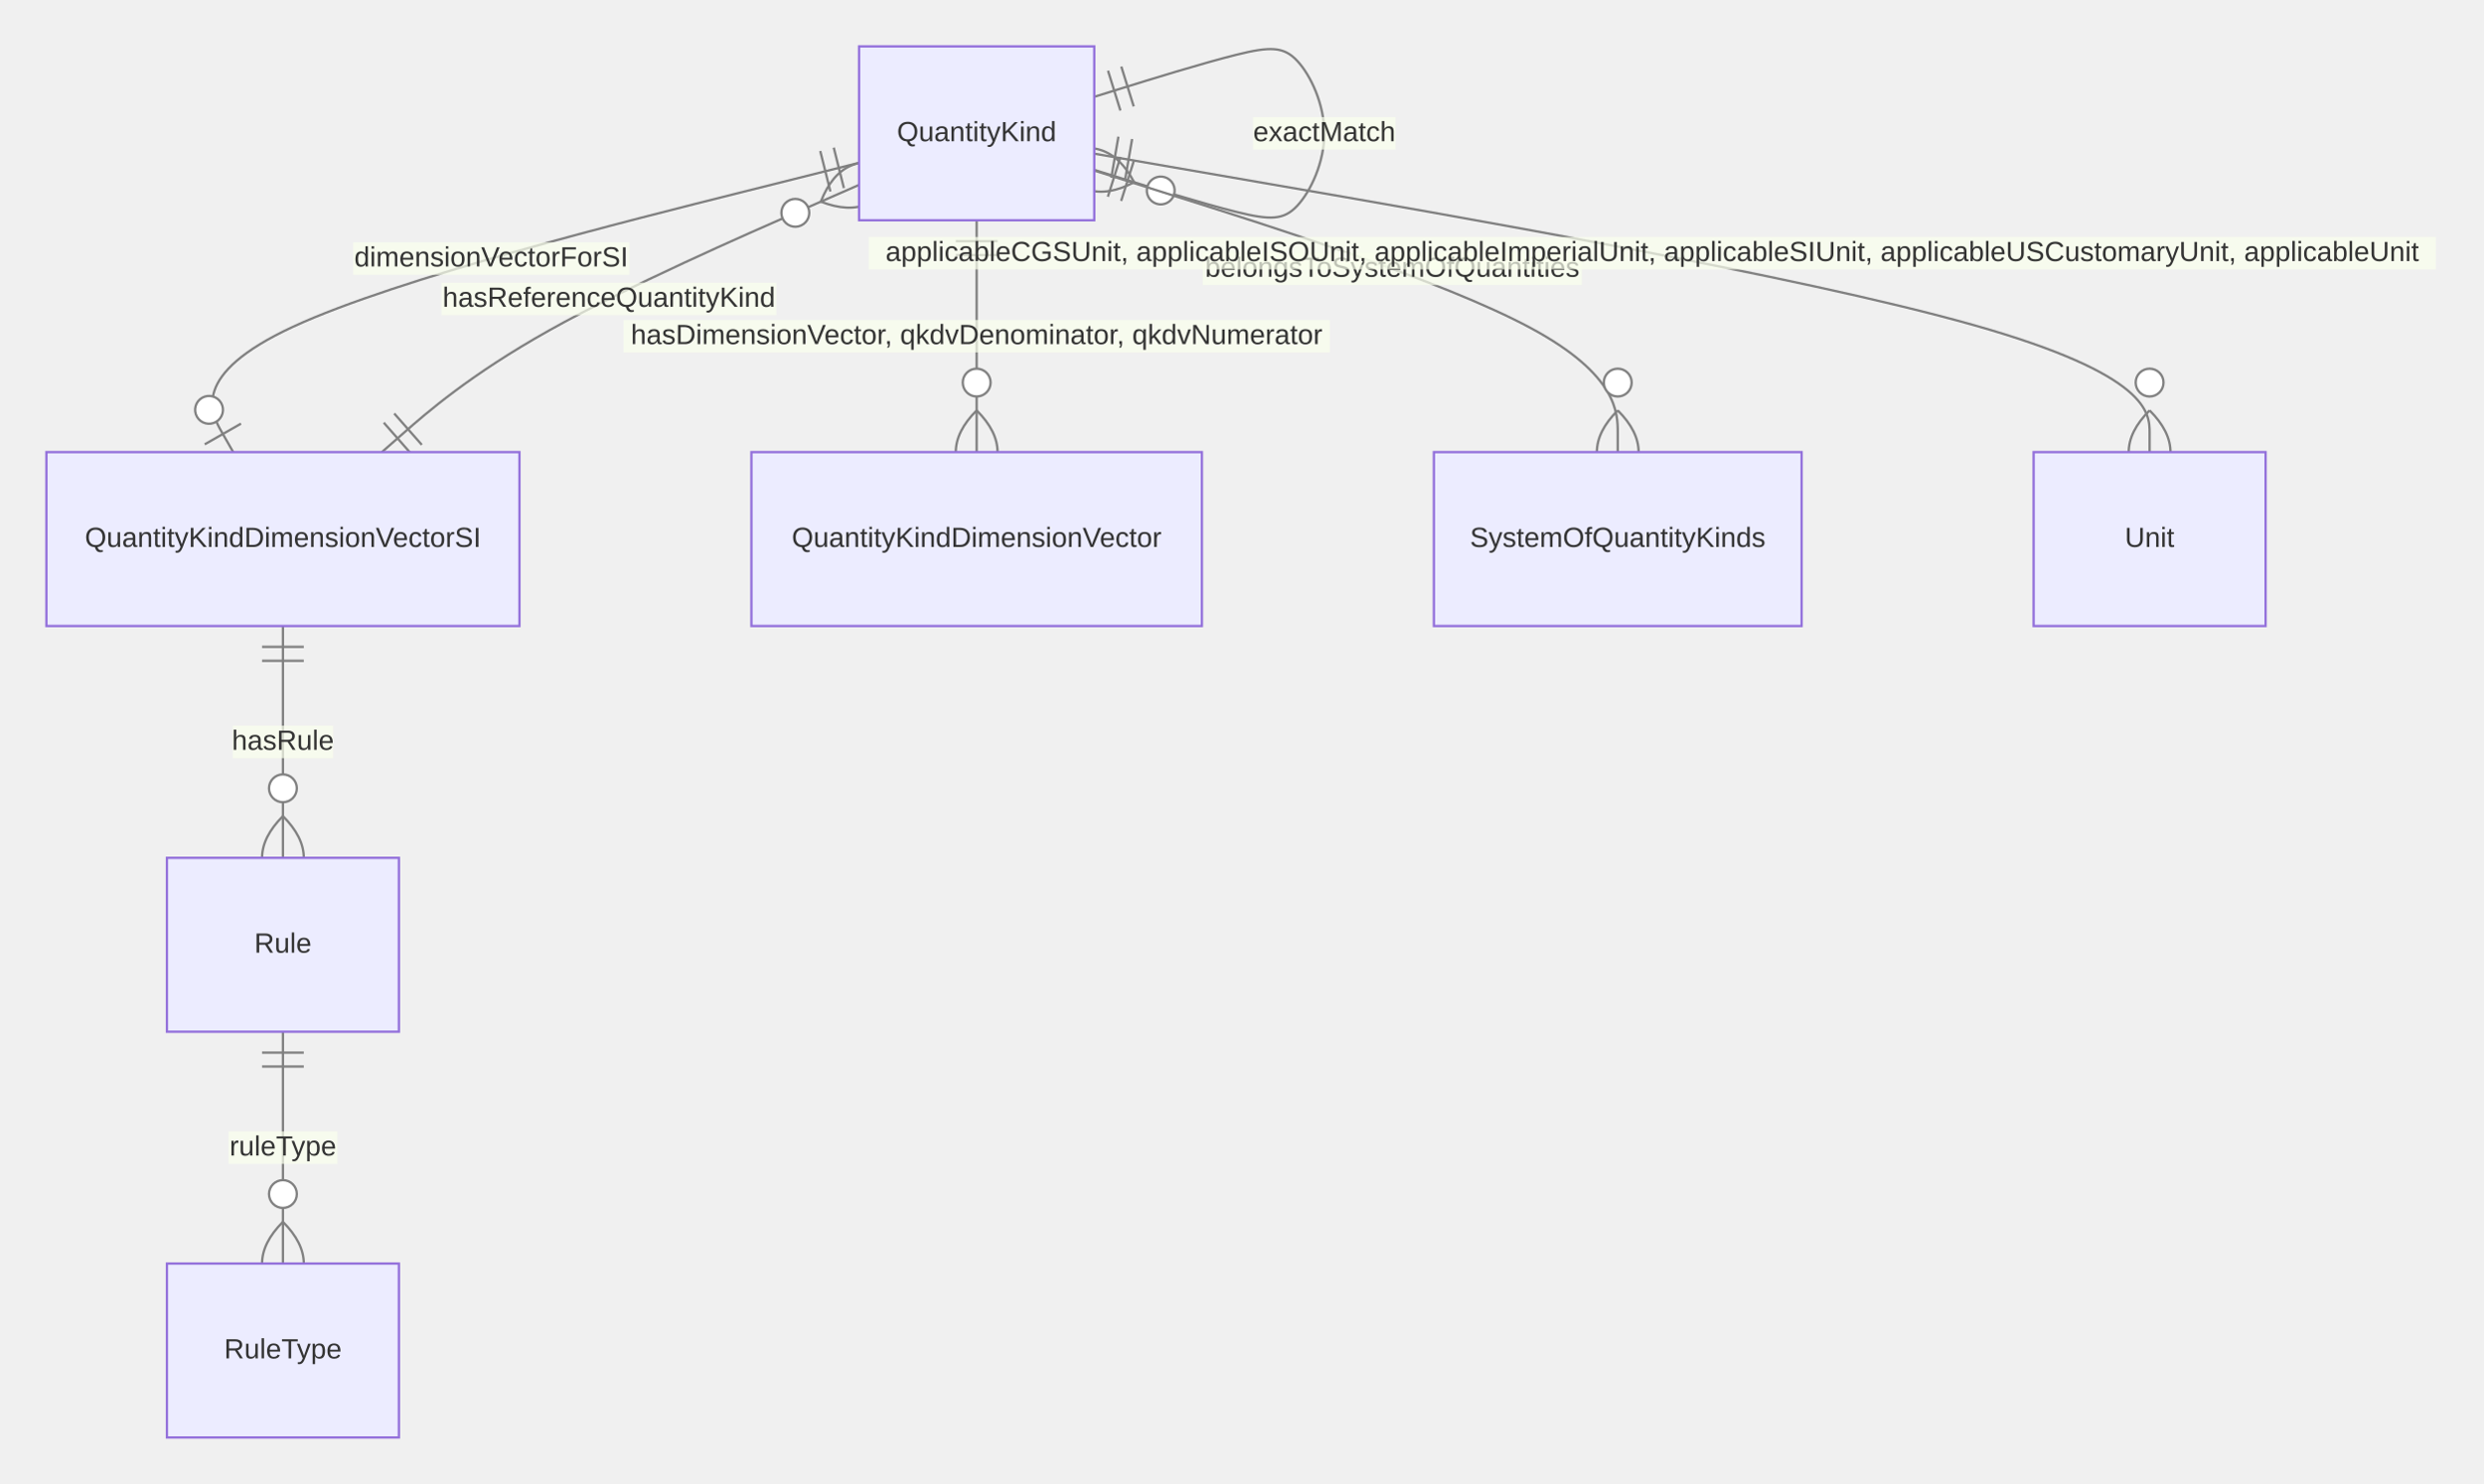
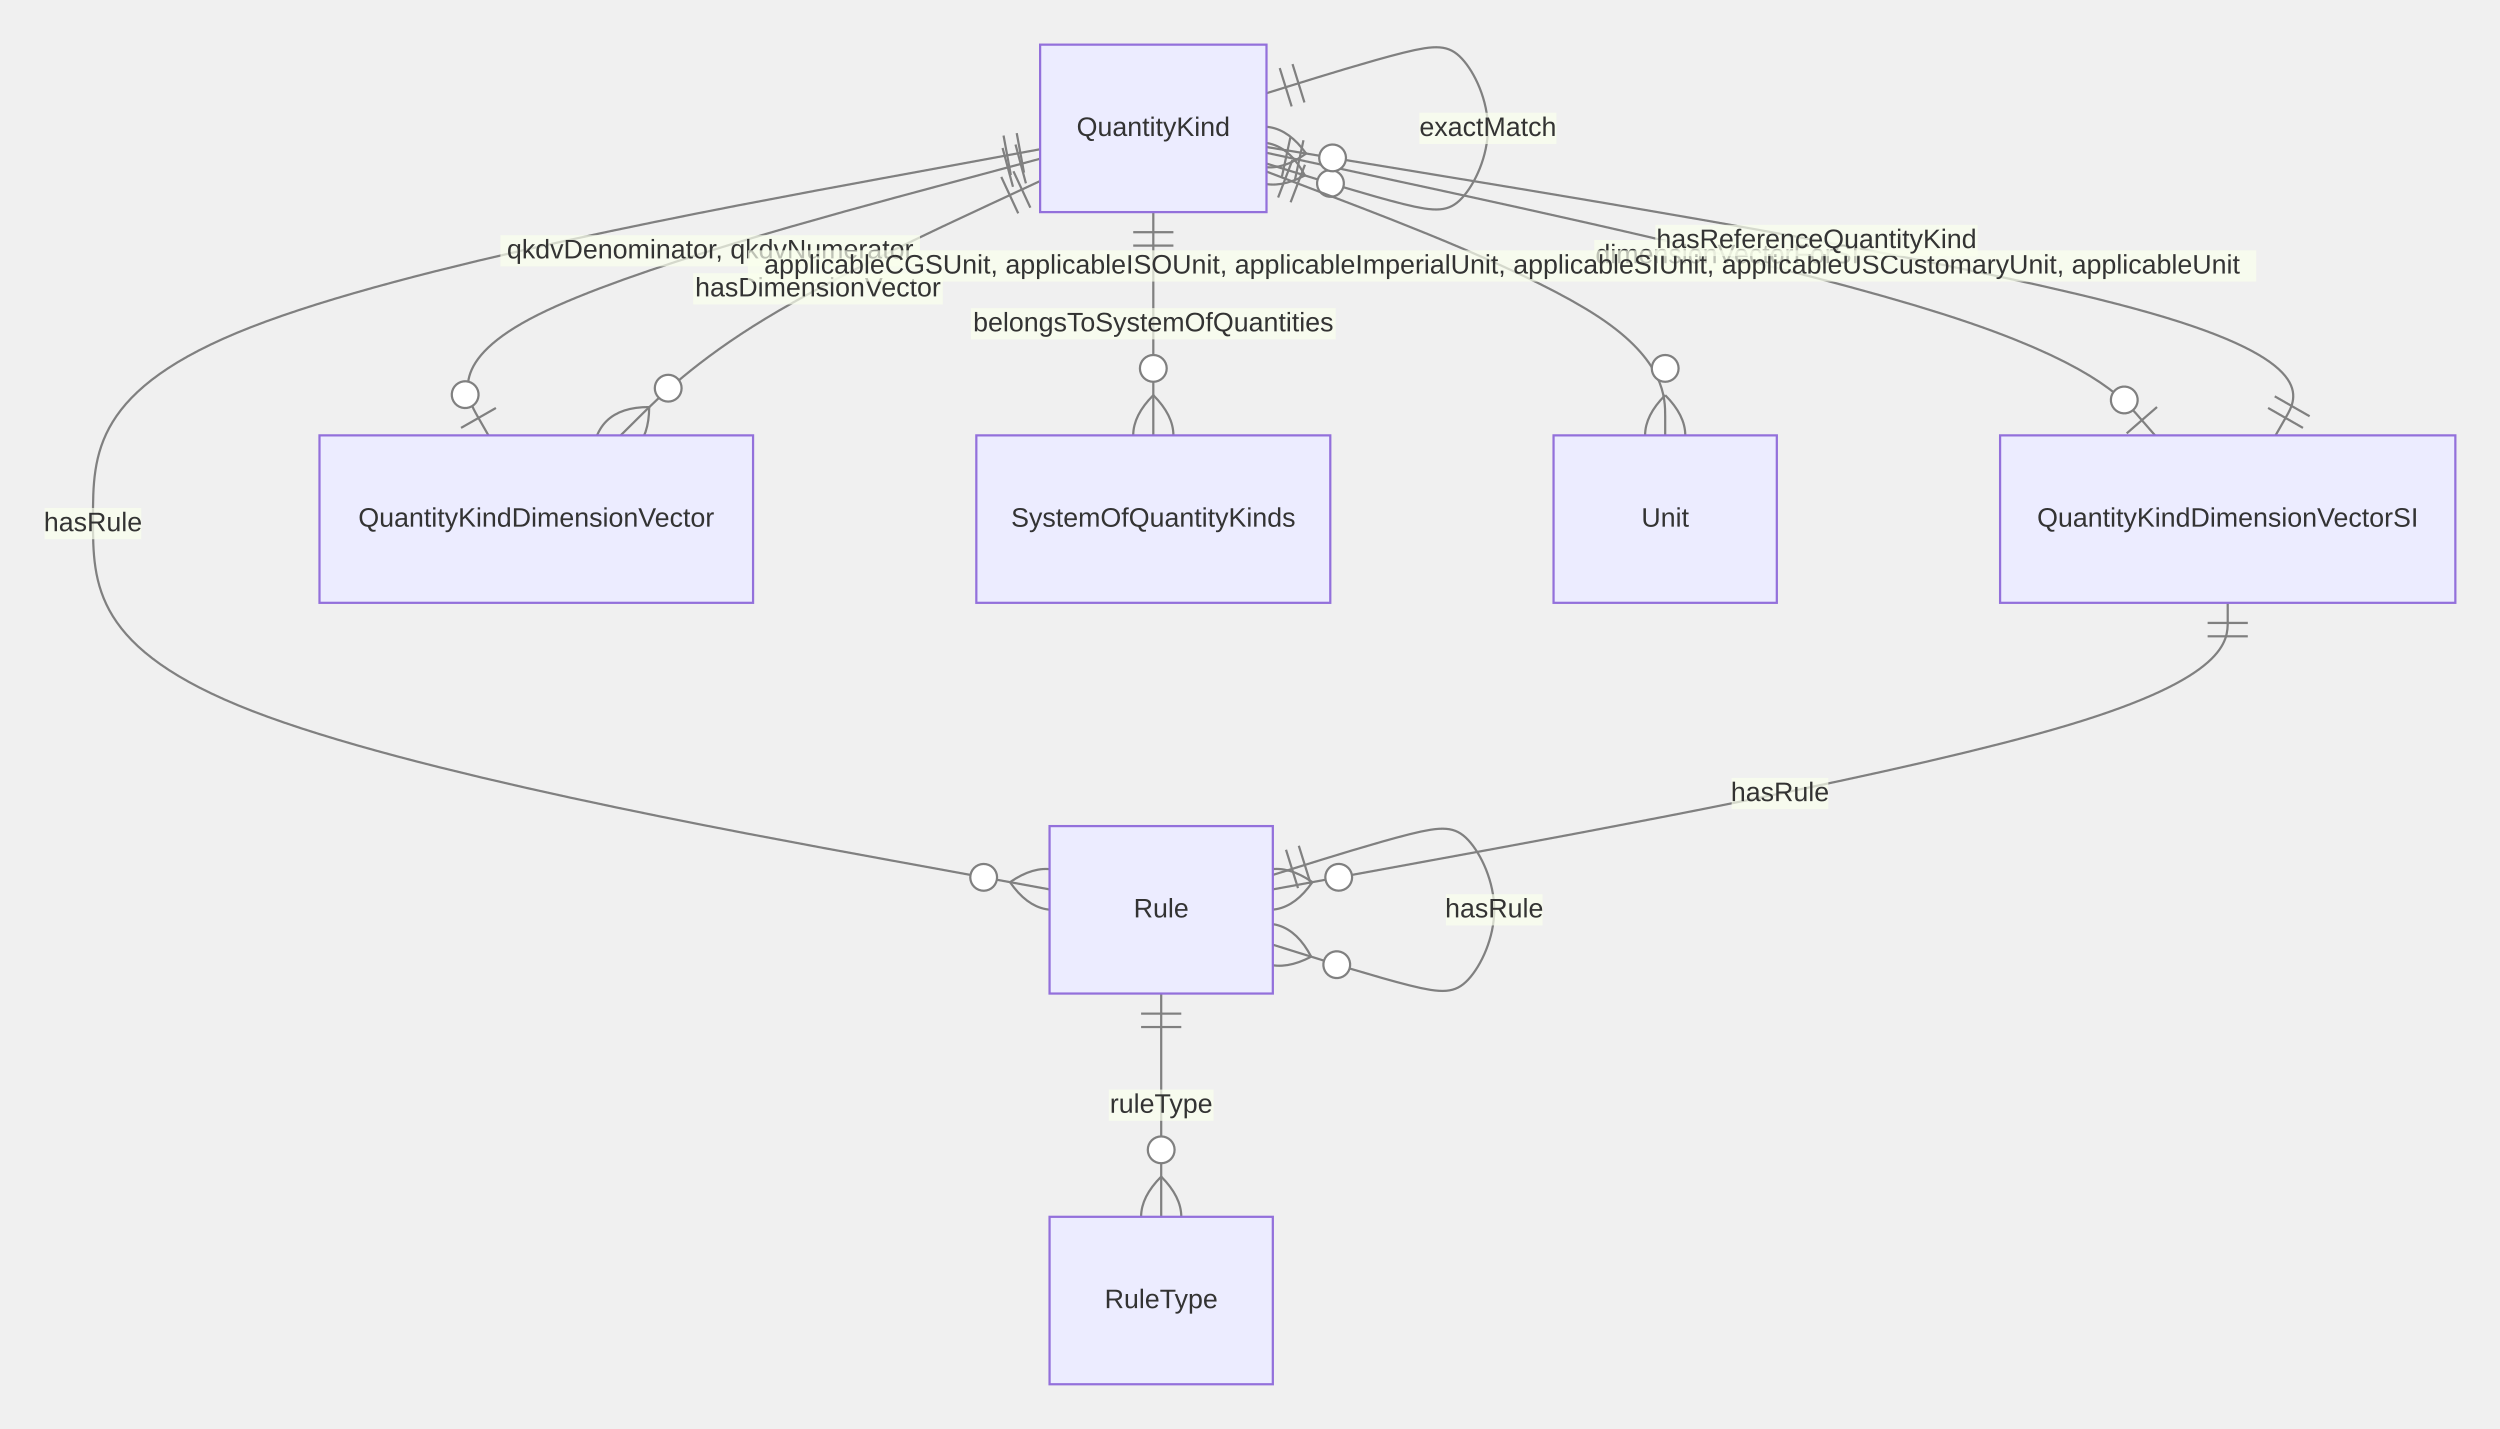
- <svg xmlns="http://www.w3.org/2000/svg" aria-roledescription="er" role="graphics-document document" viewBox="0 0 1070.342 640" height="640" width="1070.342" id="container">
+ <svg xmlns="http://www.w3.org/2000/svg" aria-roledescription="er" role="graphics-document document" viewBox="-123.099 0 1119.731 640" height="640" width="1119.731" id="container">
  <style>#container{font-family:"trebuchet ms",verdana,arial,sans-serif;font-size:16px;fill:#333;}#container .error-icon{fill:#552222;}#container .error-text{fill:#552222;stroke:#552222;}#container .edge-thickness-normal{stroke-width:1px;}#container .edge-thickness-thick{stroke-width:3.5px;}#container .edge-pattern-solid{stroke-dasharray:0;}#container .edge-thickness-invisible{stroke-width:0;fill:none;}#container .edge-pattern-dashed{stroke-dasharray:3;}#container .edge-pattern-dotted{stroke-dasharray:2;}#container .marker{fill:#333333;stroke:#333333;}#container .marker.cross{stroke:#333333;}#container svg{font-family:"trebuchet ms",verdana,arial,sans-serif;font-size:16px;}#container p{margin:0;}#container .entityBox{fill:#ECECFF;stroke:#9370DB;}#container .attributeBoxOdd{fill:#ffffff;stroke:#9370DB;}#container .attributeBoxEven{fill:#f2f2f2;stroke:#9370DB;}#container .relationshipLabelBox{fill:hsl(80, 100%, 96.275%);opacity:0.7;background-color:hsl(80, 100%, 96.275%);}#container .relationshipLabelBox rect{opacity:0.5;}#container .relationshipLine{stroke:#333333;}#container .entityTitleText{text-anchor:middle;font-size:18px;fill:#333;}#container #MD_PARENT_START{fill:#f5f5f5!important;stroke:#333333!important;stroke-width:1;}#container #MD_PARENT_END{fill:#f5f5f5!important;stroke:#333333!important;stroke-width:1;}#container :root{--mermaid-font-family:"trebuchet ms",verdana,arial,sans-serif;}</style>
  <g />
  <defs>
    <marker orient="auto" markerHeight="240" markerWidth="190" refY="7" refX="0" id="MD_PARENT_START">
      <path d="M 18,7 L9,13 L1,7 L9,1 Z" />
    </marker>
  </defs>
  <defs>
    <marker orient="auto" markerHeight="28" markerWidth="20" refY="7" refX="19" id="MD_PARENT_END">
      <path d="M 18,7 L9,13 L1,7 L9,1 Z" />
    </marker>
  </defs>
  <defs>
    <marker orient="auto" markerHeight="18" markerWidth="18" refY="9" refX="0" id="ONLY_ONE_START">
      <path d="M9,0 L9,18 M15,0 L15,18" fill="none" stroke="gray" />
    </marker>
  </defs>
  <defs>
    <marker orient="auto" markerHeight="18" markerWidth="18" refY="9" refX="18" id="ONLY_ONE_END">
      <path d="M3,0 L3,18 M9,0 L9,18" fill="none" stroke="gray" />
    </marker>
  </defs>
  <defs>
    <marker orient="auto" markerHeight="18" markerWidth="30" refY="9" refX="0" id="ZERO_OR_ONE_START">
      <circle r="6" cy="9" cx="21" fill="white" stroke="gray" />
      <path d="M9,0 L9,18" fill="none" stroke="gray" />
    </marker>
  </defs>
  <defs>
    <marker orient="auto" markerHeight="18" markerWidth="30" refY="9" refX="30" id="ZERO_OR_ONE_END">
      <circle r="6" cy="9" cx="9" fill="white" stroke="gray" />
      <path d="M21,0 L21,18" fill="none" stroke="gray" />
    </marker>
  </defs>
  <defs>
    <marker orient="auto" markerHeight="36" markerWidth="45" refY="18" refX="18" id="ONE_OR_MORE_START">
      <path d="M0,18 Q 18,0 36,18 Q 18,36 0,18 M42,9 L42,27" fill="none" stroke="gray" />
    </marker>
  </defs>
  <defs>
    <marker orient="auto" markerHeight="36" markerWidth="45" refY="18" refX="27" id="ONE_OR_MORE_END">
      <path d="M3,9 L3,27 M9,18 Q27,0 45,18 Q27,36 9,18" fill="none" stroke="gray" />
    </marker>
  </defs>
  <defs>
    <marker orient="auto" markerHeight="36" markerWidth="57" refY="18" refX="18" id="ZERO_OR_MORE_START">
      <circle r="6" cy="18" cx="48" fill="white" stroke="gray" />
      <path d="M0,18 Q18,0 36,18 Q18,36 0,18" fill="none" stroke="gray" />
    </marker>
  </defs>
  <defs>
    <marker orient="auto" markerHeight="36" markerWidth="57" refY="18" refX="39" id="ZERO_OR_MORE_END">
      <circle r="6" cy="18" cx="9" fill="white" stroke="gray" />
      <path d="M21,18 Q39,0 57,18 Q39,36 21,18" fill="none" stroke="gray" />
    </marker>
  </defs>
-   <path style="stroke: gray; fill: none;" marker-start="url(#ONLY_ONE_START)" marker-end="url(#ZERO_OR_ONE_END)" d="M370.307,70.208L320.582,82.674C270.856,95.139,171.405,120.069,126.441,140.868C81.477,161.667,91.001,178.333,95.763,186.667L100.525,195" class="er relationshipLine" />
-   <path style="stroke: gray; fill: none;" marker-start="url(#ONLY_ONE_START)" marker-end="url(#ZERO_OR_MORE_END)" d="M471.698,41.749L483.365,38.124C495.031,34.499,518.365,27.25,532.948,23.625C547.531,20,553.365,20,559.198,26.25C565.031,32.5,570.865,45,570.865,57.5C570.865,70,565.031,82.5,559.198,88.75C553.365,95,547.531,95,532.948,91.375C518.365,87.75,495.031,80.501,483.365,76.876L471.698,73.251" class="er relationshipLine" />
-   <path style="stroke: gray; fill: none;" marker-start="url(#ONLY_ONE_START)" marker-end="url(#ZERO_OR_MORE_END)" d="M421.003,95L421.003,103.333C421.003,111.667,421.003,128.333,421.003,145C421.003,161.667,421.003,178.333,421.003,186.667L421.003,195" class="er relationshipLine" />
-   <path style="stroke: gray; fill: none;" marker-start="url(#ONLY_ONE_START)" marker-end="url(#ZERO_OR_MORE_END)" d="M471.698,73.551L509.309,85.459C546.921,97.367,622.143,121.184,659.754,141.425C697.366,161.667,697.366,178.333,697.366,186.667L697.366,195" class="er relationshipLine" />
-   <path style="stroke: gray; fill: none;" marker-start="url(#ONLY_ONE_START)" marker-end="url(#ZERO_OR_MORE_END)" d="M471.698,66.273L547.52,79.394C623.343,92.515,774.987,118.758,850.81,140.212C926.632,161.667,926.632,178.333,926.632,186.667L926.632,195" class="er relationshipLine" />
-   <path style="stroke: gray; fill: none;" marker-start="url(#ONLY_ONE_START)" marker-end="url(#ZERO_OR_MORE_END)" d="M164.607,195L174.085,186.667C183.564,178.333,202.521,161.667,236.804,142.455C271.088,123.244,320.698,101.488,345.503,90.61L370.307,79.732" class="er relationshipLine" />
-   <path style="stroke: gray; fill: none;" marker-start="url(#ONLY_ONE_START)" marker-end="url(#ZERO_OR_MORE_END)" d="M121.953,270L121.953,278.333C121.953,286.667,121.953,303.333,121.953,320C121.953,336.667,121.953,353.333,121.953,361.667L121.953,370" class="er relationshipLine" />
-   <path style="stroke: gray; fill: none;" marker-start="url(#ONLY_ONE_START)" marker-end="url(#ZERO_OR_MORE_END)" d="M121.953,445L121.953,453.333C121.953,461.667,121.953,478.333,121.953,495C121.953,511.667,121.953,528.333,121.953,536.667L121.953,545" class="er relationshipLine" />
-   <g transform="translate(370.3075,20 )" id="entity-QuantityKind-6f79b338-e354-5d95-8035-8883644476ff">
+   <path style="stroke: gray; fill: none;" marker-start="url(#ONLY_ONE_START)" marker-end="url(#ZERO_OR_ONE_END)" d="M342.764,71.092L296.82,83.41C250.875,95.728,158.986,120.364,117.803,141.015C76.62,161.667,86.144,178.333,90.906,186.667L95.668,195" class="er relationshipLine" />
+   <path style="stroke: gray; fill: none;" marker-start="url(#ONLY_ONE_START)" marker-end="url(#ZERO_OR_ONE_END)" d="M444.155,68.446L503.246,81.205C562.337,93.964,680.52,119.482,746.847,140.574C813.174,161.667,827.646,178.333,834.882,186.667L842.118,195" class="er relationshipLine" />
+   <path style="stroke: gray; fill: none;" marker-start="url(#ONLY_ONE_START)" marker-end="url(#ZERO_OR_MORE_END)" d="M444.155,41.749L455.821,38.124C467.488,34.499,490.821,27.25,505.405,23.625C519.988,20,525.821,20,531.655,26.25C537.488,32.5,543.321,45,543.321,57.5C543.321,70,537.488,82.5,531.655,88.75C525.821,95,519.988,95,505.405,91.375C490.821,87.75,467.488,80.501,455.821,76.876L444.155,73.251" class="er relationshipLine" />
+   <path style="stroke: gray; fill: none;" marker-start="url(#ONLY_ONE_START)" marker-end="url(#ZERO_OR_MORE_END)" d="M342.764,81.072L319.85,91.727C296.935,102.381,251.107,123.691,219.794,142.679C188.482,161.667,171.685,178.333,163.287,186.667L154.889,195" class="er relationshipLine" />
+   <path style="stroke: gray; fill: none;" marker-start="url(#ONLY_ONE_START)" marker-end="url(#ZERO_OR_MORE_END)" d="M342.764,66.84L272.062,79.867C201.359,92.894,59.954,118.947,-10.749,146.557C-81.452,174.167,-81.452,203.333,-81.452,232.5C-81.452,261.667,-81.452,290.833,-10.044,318.476C61.363,346.119,204.177,372.237,275.585,385.296L346.992,398.356" class="er relationshipLine" />
+   <path style="stroke: gray; fill: none;" marker-start="url(#ONLY_ONE_START)" marker-end="url(#ZERO_OR_MORE_END)" d="M393.46,95L393.46,103.333C393.46,111.667,393.46,128.333,393.46,145C393.46,161.667,393.46,178.333,393.46,186.667L393.46,195" class="er relationshipLine" />
+   <path style="stroke: gray; fill: none;" marker-start="url(#ONLY_ONE_START)" marker-end="url(#ZERO_OR_MORE_END)" d="M444.155,76.848L473.917,88.207C503.679,99.565,563.202,122.283,592.964,141.975C622.726,161.667,622.726,178.333,622.726,186.667L622.726,195" class="er relationshipLine" />
+   <path style="stroke: gray; fill: none;" marker-start="url(#ONLY_ONE_START)" marker-end="url(#ZERO_OR_MORE_END)" d="M896.108,195L900.87,186.667C905.631,178.333,915.155,161.667,839.83,140.142C764.504,118.617,604.33,92.234,524.242,79.042L444.155,65.85" class="er relationshipLine" />
+   <path style="stroke: gray; fill: none;" marker-start="url(#ONLY_ONE_START)" marker-end="url(#ZERO_OR_MORE_END)" d="M874.679,270L874.679,278.333C874.679,286.667,874.679,303.333,803.398,324.724C732.117,346.114,589.554,372.228,518.273,385.284L446.992,398.341" class="er relationshipLine" />
+   <path style="stroke: gray; fill: none;" marker-start="url(#ONLY_ONE_START)" marker-end="url(#ZERO_OR_MORE_END)" d="M446.992,391.875L458.659,388.229C470.325,384.583,493.659,377.292,508.242,373.646C522.825,370,528.659,370,534.492,376.25C540.325,382.5,546.159,395,546.159,407.5C546.159,420,540.325,432.5,534.492,438.75C528.659,445,522.825,445,508.242,441.354C493.659,437.708,470.325,430.417,458.659,426.771L446.992,423.125" class="er relationshipLine" />
+   <path style="stroke: gray; fill: none;" marker-start="url(#ONLY_ONE_START)" marker-end="url(#ZERO_OR_MORE_END)" d="M396.992,445L396.992,453.333C396.992,461.667,396.992,478.333,396.992,495C396.992,511.667,396.992,528.333,396.992,536.667L396.992,545" class="er relationshipLine" />
+   <g transform="translate(342.7642,20 )" id="entity-QuantityKind-6f79b338-e354-5d95-8035-8883644476ff">
    <rect height="75" width="101.391" y="0" x="0" class="er entityBox" />
    <text style="dominant-baseline: middle; text-anchor: middle; font-size: 12px;" transform="translate(50.69531,37.5)" y="0" x="0" id="text-entity-QuantityKind-6f79b338-e354-5d95-8035-8883644476ff" class="er entityLabel">QuantityKind</text>
  </g>
-   <g transform="translate(20,195 )" id="entity-QuantityKindDimensionVectorSI-2681a9c0-d385-5c75-b278-85a805bca5b5">
+   <g transform="translate(772.7259,195 )" id="entity-QuantityKindDimensionVectorSI-2681a9c0-d385-5c75-b278-85a805bca5b5">
    <rect height="75" width="203.906" y="0" x="0" class="er entityBox" />
    <text style="dominant-baseline: middle; text-anchor: middle; font-size: 12px;" transform="translate(101.9531,37.5)" y="0" x="0" id="text-entity-QuantityKindDimensionVectorSI-2681a9c0-d385-5c75-b278-85a805bca5b5" class="er entityLabel">QuantityKindDimensionVectorSI</text>
  </g>
-   <g transform="translate(71.95312,370 )" id="entity-Rule-886caf8e-59ff-5db3-a492-27242971196f">
+   <g transform="translate(346.9919,370 )" id="entity-Rule-886caf8e-59ff-5db3-a492-27242971196f">
    <rect height="75" width="100" y="0" x="0" class="er entityBox" />
    <text style="dominant-baseline: middle; text-anchor: middle; font-size: 12px;" transform="translate(50,37.5)" y="0" x="0" id="text-entity-Rule-886caf8e-59ff-5db3-a492-27242971196f" class="er entityLabel">Rule</text>
  </g>
-   <g transform="translate(323.9062,195 )" id="entity-QuantityKindDimensionVector-bfa1bf26-fcae-516f-8f63-2f454f3dac1b">
+   <g transform="translate(20,195 )" id="entity-QuantityKindDimensionVector-bfa1bf26-fcae-516f-8f63-2f454f3dac1b">
    <rect height="75" width="194.193" y="0" x="0" class="er entityBox" />
    <text style="dominant-baseline: middle; text-anchor: middle; font-size: 12px;" transform="translate(97.09654,37.5)" y="0" x="0" id="text-entity-QuantityKindDimensionVector-bfa1bf26-fcae-516f-8f63-2f454f3dac1b" class="er entityLabel">QuantityKindDimensionVector</text>
  </g>
-   <g transform="translate(618.0993,195 )" id="entity-SystemOfQuantityKinds-09c2a533-d4ff-5ffb-9642-53498359216a">
+   <g transform="translate(314.1931,195 )" id="entity-SystemOfQuantityKinds-09c2a533-d4ff-5ffb-9642-53498359216a">
    <rect height="75" width="158.533" y="0" x="0" class="er entityBox" />
    <text style="dominant-baseline: middle; text-anchor: middle; font-size: 12px;" transform="translate(79.26643,37.5)" y="0" x="0" id="text-entity-SystemOfQuantityKinds-09c2a533-d4ff-5ffb-9642-53498359216a" class="er entityLabel">SystemOfQuantityKinds</text>
  </g>
-   <g transform="translate(876.6322,195 )" id="entity-Unit-c57ac1ea-0a24-509a-a80e-23f8c03ca739">
+   <g transform="translate(572.7259,195 )" id="entity-Unit-c57ac1ea-0a24-509a-a80e-23f8c03ca739">
    <rect height="75" width="100" y="0" x="0" class="er entityBox" />
    <text style="dominant-baseline: middle; text-anchor: middle; font-size: 12px;" transform="translate(50,37.5)" y="0" x="0" id="text-entity-Unit-c57ac1ea-0a24-509a-a80e-23f8c03ca739" class="er entityLabel">Unit</text>
  </g>
-   <g transform="translate(71.95312,545 )" id="entity-RuleType-d54df1a6-a17d-5920-9344-6f805c739e55">
+   <g transform="translate(346.9919,545 )" id="entity-RuleType-d54df1a6-a17d-5920-9344-6f805c739e55">
    <rect height="75" width="100" y="0" x="0" class="er entityBox" />
    <text style="dominant-baseline: middle; text-anchor: middle; font-size: 12px;" transform="translate(50,37.5)" y="0" x="0" id="text-entity-RuleType-d54df1a6-a17d-5920-9344-6f805c739e55" class="er entityLabel">RuleType</text>
  </g>
-   <rect height="14" width="119.078" y="104.505" x="152.198" class="er relationshipLabelBox" />
-   <text style="text-anchor: middle; dominant-baseline: middle; font-size: 12px;" y="111.505" x="211.737" id="rel1" class="er relationshipLabel">dimensionVectorForSI</text>
-   <rect height="14" width="61.453" y="50.5" x="540.138" class="er relationshipLabelBox" />
-   <text style="text-anchor: middle; dominant-baseline: middle; font-size: 12px;" y="57.5" x="570.865" id="rel2" class="er relationshipLabel">exactMatch</text>
-   <rect height="14" width="304.498" y="138" x="268.754" class="er relationshipLabelBox" />
-   <text style="text-anchor: middle; dominant-baseline: middle; font-size: 12px;" y="145" x="421.003" id="rel3" class="er relationshipLabel">hasDimensionVector, qkdvDenominator, qkdvNumerator</text>
-   <rect height="14" width="163.429" y="108.962" x="518.455" class="er relationshipLabelBox" />
-   <text style="text-anchor: middle; dominant-baseline: middle; font-size: 12px;" y="115.962" x="600.169" id="rel4" class="er relationshipLabel">belongsToSystemOfQuantities</text>
-   <rect height="14" width="675.577" y="102.197" x="374.438" class="er relationshipLabelBox" />
-   <text style="text-anchor: middle; dominant-baseline: middle; font-size: 12px;" y="109.197" x="712.226" id="rel5" class="er relationshipLabel">applicableCGSUnit, applicableISOUnit, applicableImperialUnit, applicableSIUnit, applicableUSCustomaryUnit, applicableUnit</text>
-   <rect height="14" width="144.375" y="121.923" x="190.288" class="er relationshipLabelBox" />
-   <text style="text-anchor: middle; dominant-baseline: middle; font-size: 12px;" y="128.923" x="262.476" id="rel6" class="er relationshipLabel">hasReferenceQuantityKind</text>
-   <rect height="14" width="43.297" y="313" x="100.305" class="er relationshipLabelBox" />
-   <text style="text-anchor: middle; dominant-baseline: middle; font-size: 12px;" y="320" x="121.953" id="rel7" class="er relationshipLabel">hasRule</text>
-   <rect height="14" width="46.922" y="488" x="98.492" class="er relationshipLabelBox" />
-   <text style="text-anchor: middle; dominant-baseline: middle; font-size: 12px;" y="495" x="121.953" id="rel8" class="er relationshipLabel">ruleType</text>
+   <rect height="14" width="187.917" y="105.326" x="101.036" class="er relationshipLabelBox" />
+   <text style="text-anchor: middle; dominant-baseline: middle; font-size: 12px;" y="112.326" x="194.995" id="rel1" class="er relationshipLabel">qkdvDenominator, qkdvNumerator</text>
+   <rect height="14" width="119.078" y="107.493" x="590.965" class="er relationshipLabelBox" />
+   <text style="text-anchor: middle; dominant-baseline: middle; font-size: 12px;" y="114.493" x="650.504" id="rel2" class="er relationshipLabel">dimensionVectorForSI</text>
+   <rect height="14" width="61.453" y="50.5" x="512.594" class="er relationshipLabelBox" />
+   <text style="text-anchor: middle; dominant-baseline: middle; font-size: 12px;" y="57.5" x="543.321" id="rel3" class="er relationshipLabel">exactMatch</text>
+   <rect height="14" width="111.849" y="122.359" x="187.339" class="er relationshipLabelBox" />
+   <text style="text-anchor: middle; dominant-baseline: middle; font-size: 12px;" y="129.359" x="243.264" id="rel4" class="er relationshipLabel">hasDimensionVector</text>
+   <rect height="14" width="43.297" y="227.515" x="-103.099" class="er relationshipLabelBox" />
+   <text style="text-anchor: middle; dominant-baseline: middle; font-size: 12px;" y="234.515" x="-81.451" id="rel5" class="er relationshipLabel">hasRule</text>
+   <rect height="14" width="163.429" y="138" x="311.745" class="er relationshipLabelBox" />
+   <text style="text-anchor: middle; dominant-baseline: middle; font-size: 12px;" y="145" x="393.46" id="rel6" class="er relationshipLabel">belongsToSystemOfQuantities</text>
+   <rect height="14" width="675.577" y="112.115" x="211.862" class="er relationshipLabelBox" />
+   <text style="text-anchor: middle; dominant-baseline: middle; font-size: 12px;" y="119.115" x="549.65" id="rel7" class="er relationshipLabel">applicableCGSUnit, applicableISOUnit, applicableImperialUnit, applicableSIUnit, applicableUSCustomaryUnit, applicableUnit</text>
+   <rect height="14" width="144.375" y="100.7" x="618.308" class="er relationshipLabelBox" />
+   <text style="text-anchor: middle; dominant-baseline: middle; font-size: 12px;" y="107.7" x="690.495" id="rel8" class="er relationshipLabel">hasReferenceQuantityKind</text>
+   <rect height="14" width="43.297" y="348.408" x="652.499" class="er relationshipLabelBox" />
+   <text style="text-anchor: middle; dominant-baseline: middle; font-size: 12px;" y="355.408" x="674.147" id="rel9" class="er relationshipLabel">hasRule</text>
+   <rect height="14" width="43.297" y="400.5" x="524.511" class="er relationshipLabelBox" />
+   <text style="text-anchor: middle; dominant-baseline: middle; font-size: 12px;" y="407.5" x="546.159" id="rel10" class="er relationshipLabel">hasRule</text>
+   <rect height="14" width="46.922" y="488" x="373.531" class="er relationshipLabelBox" />
+   <text style="text-anchor: middle; dominant-baseline: middle; font-size: 12px;" y="495" x="396.992" id="rel11" class="er relationshipLabel">ruleType</text>
</svg>
